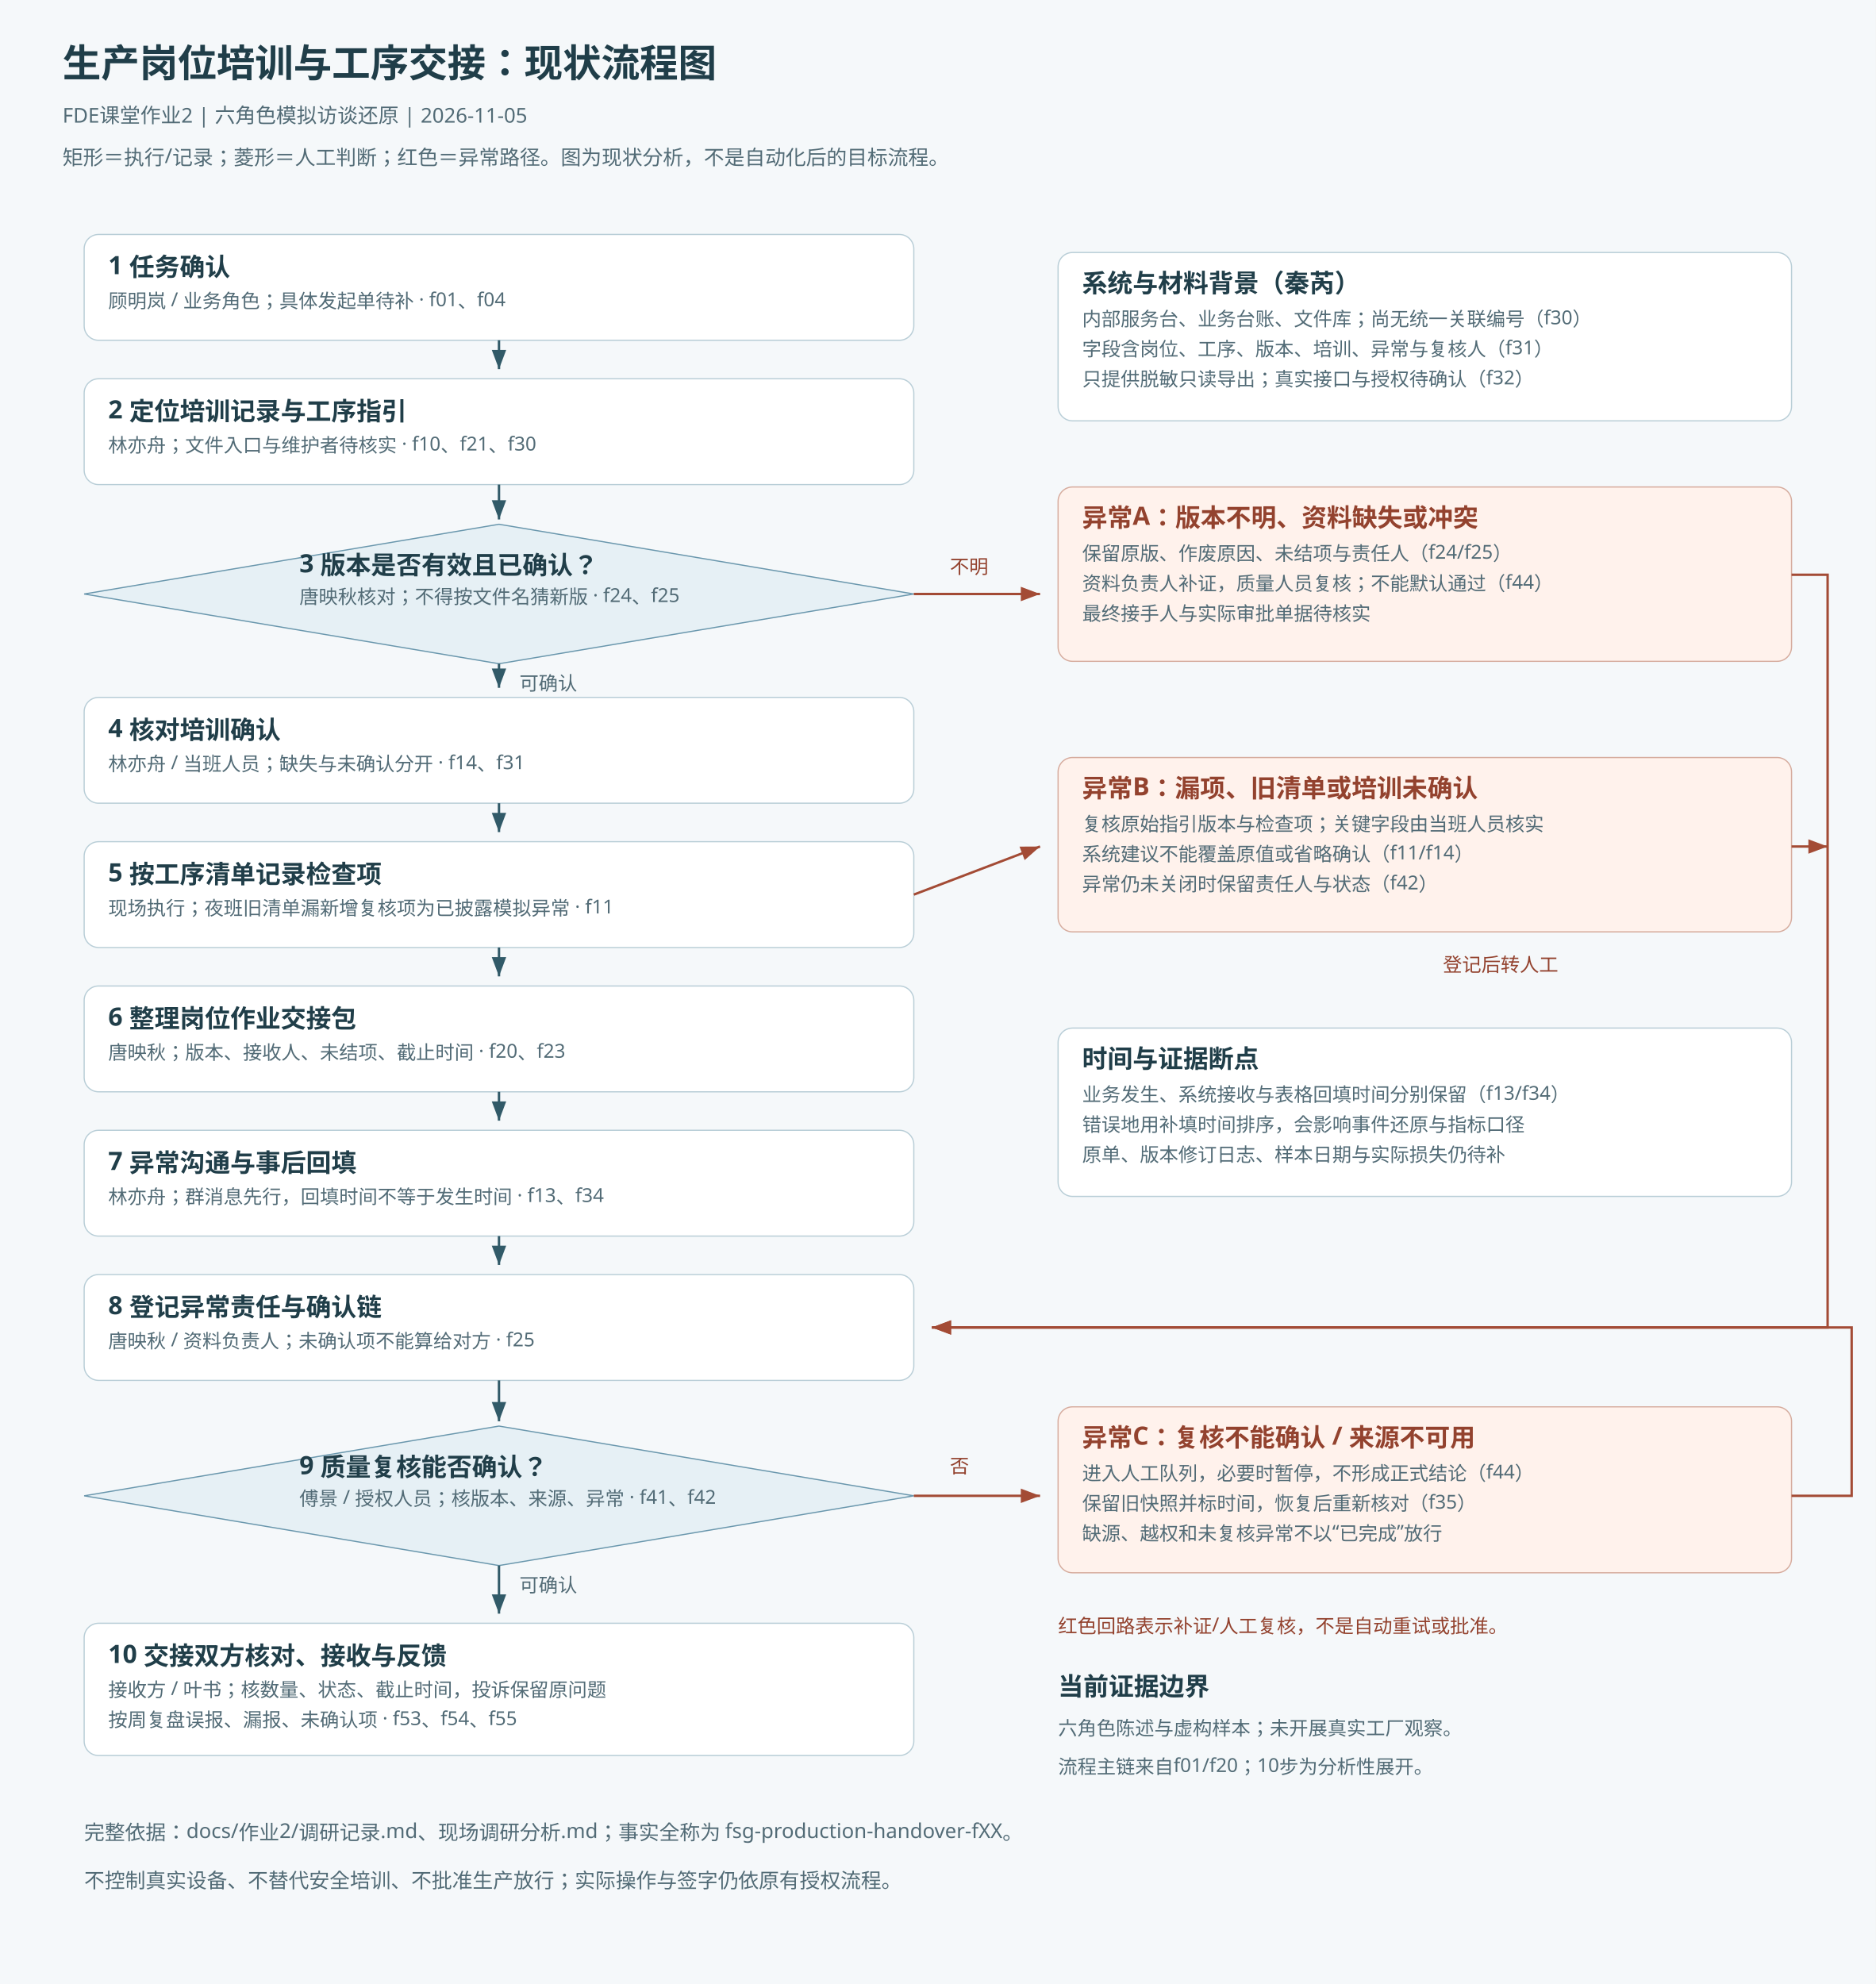
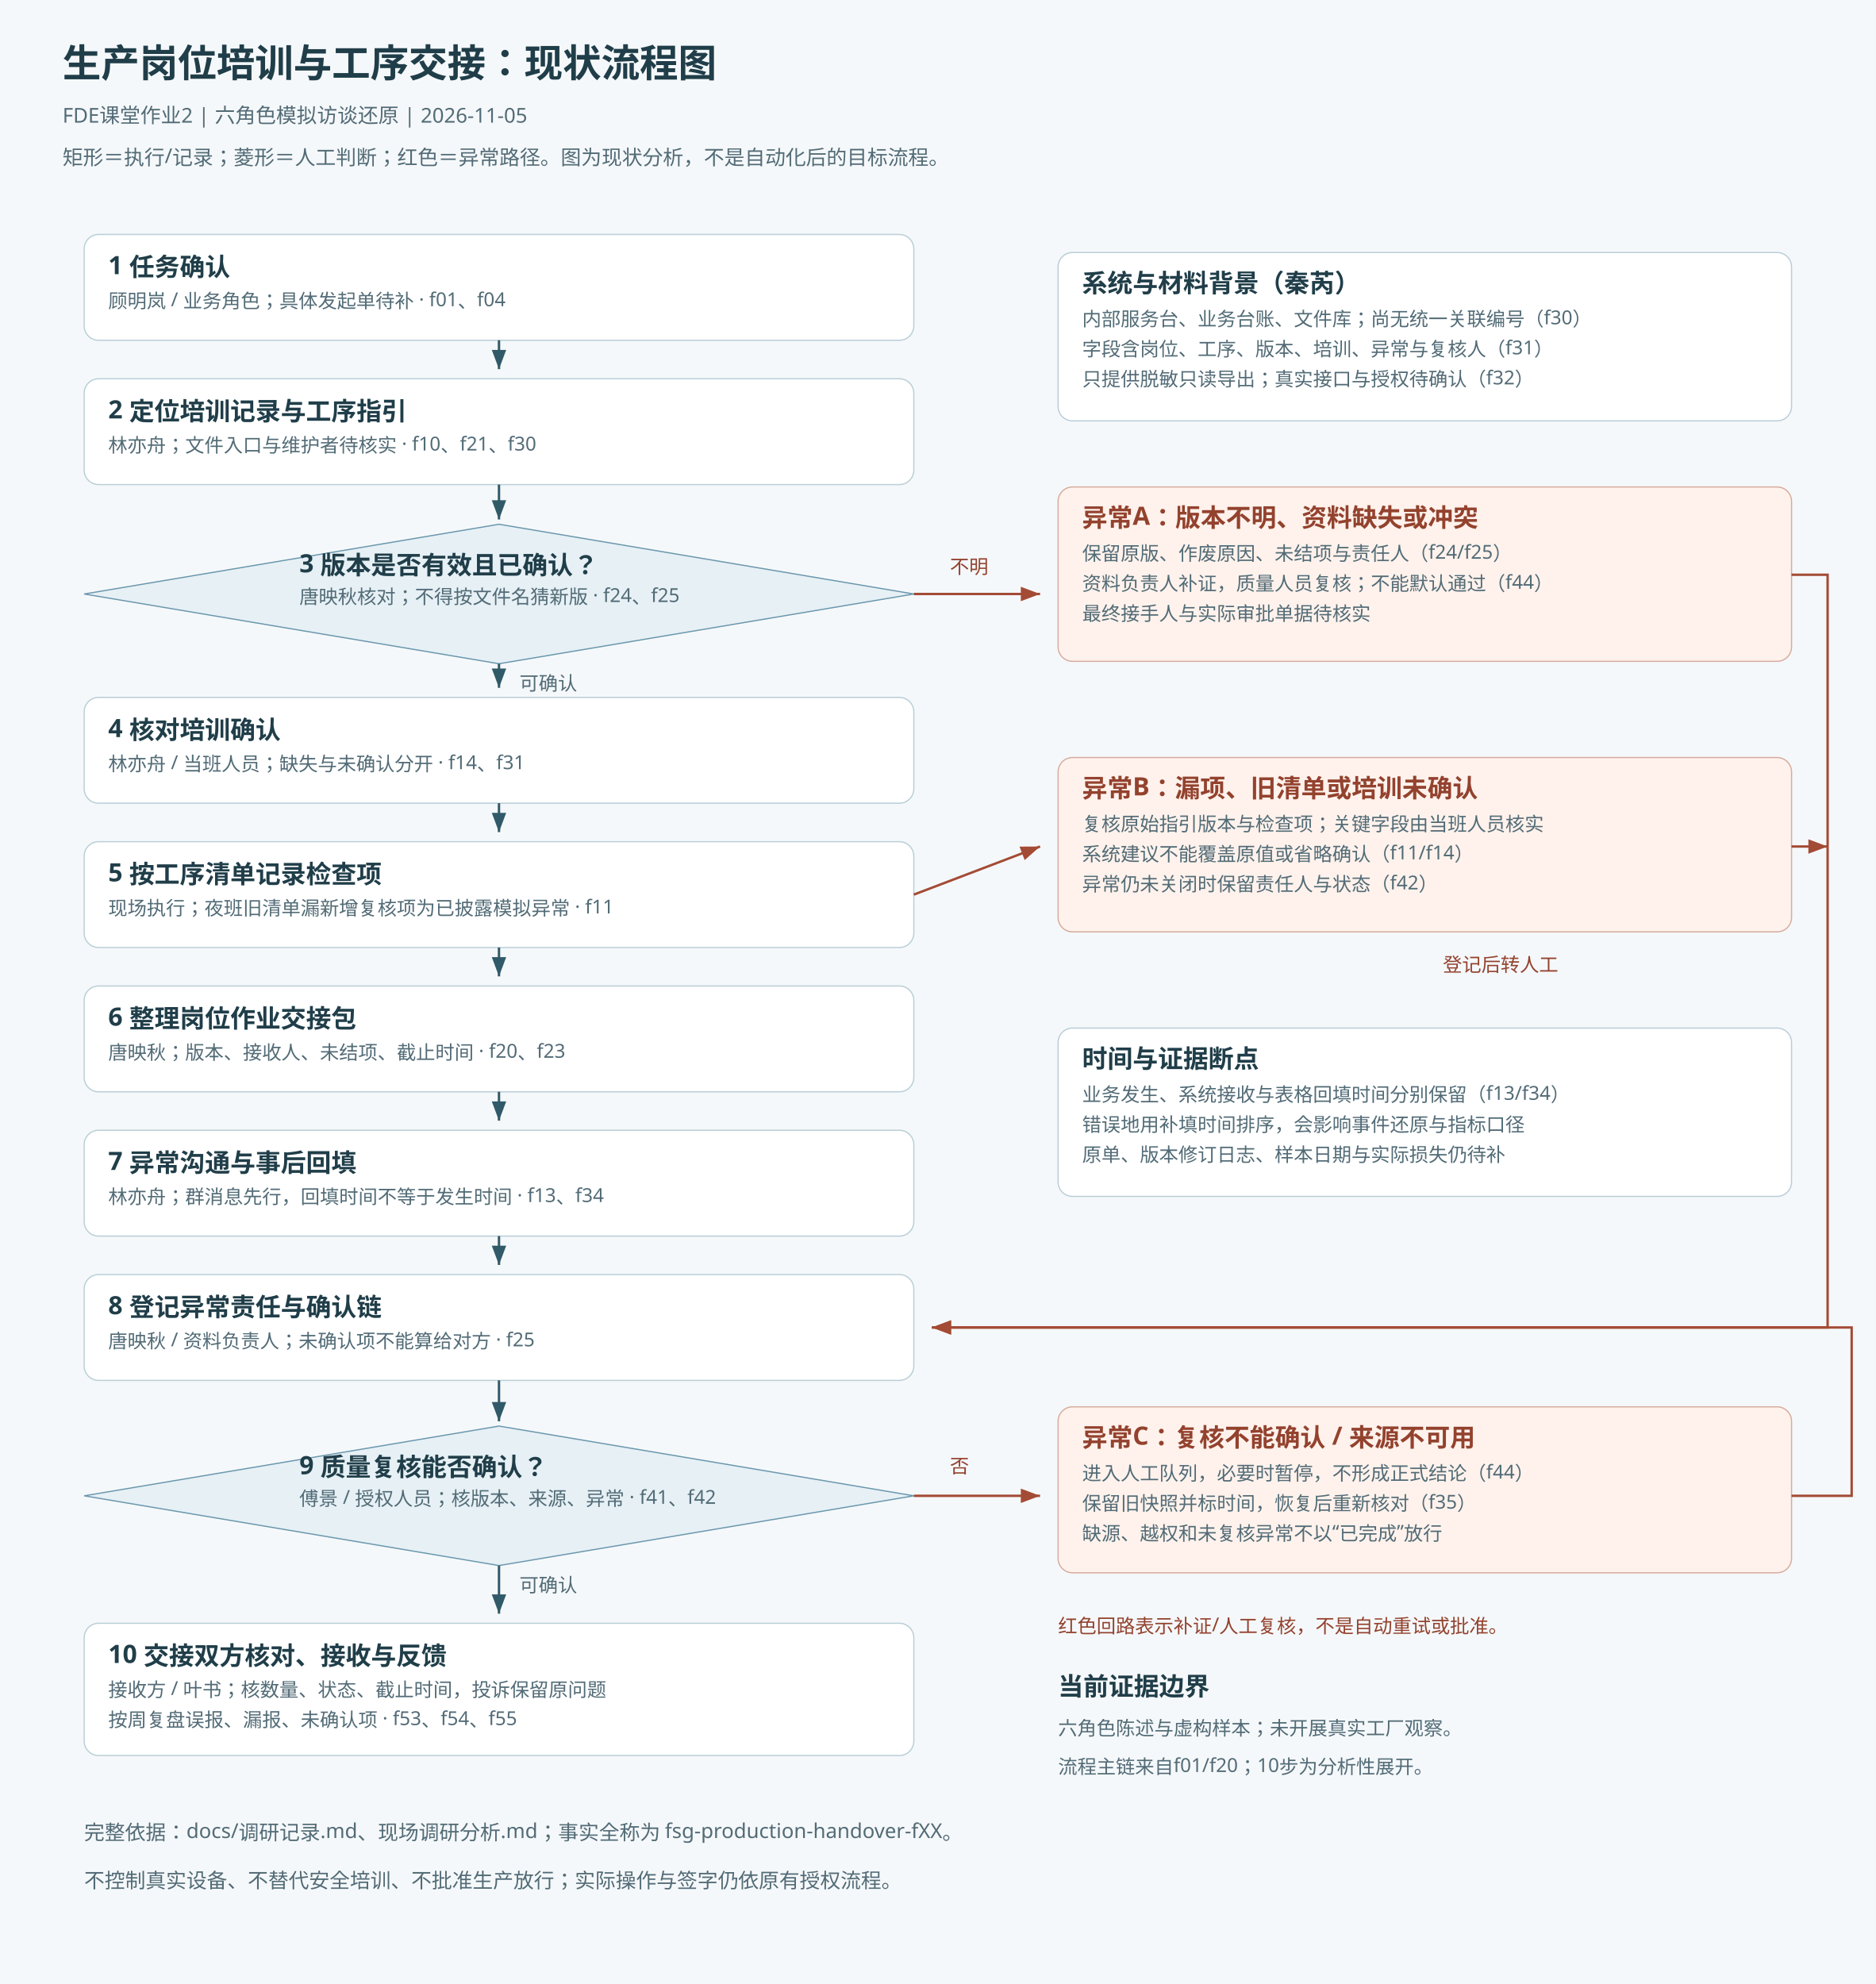
<svg xmlns="http://www.w3.org/2000/svg" width="1560" height="1650" viewBox="0 0 1560 1650">
  <defs>
    <marker id="arrow" markerWidth="10" markerHeight="10" refX="8" refY="3" orient="auto">
      <path d="M0,0 L8,3 L0,6" fill="#315a68" />
    </marker>
    <marker id="red" markerWidth="10" markerHeight="10" refX="8" refY="3" orient="auto">
      <path d="M0,0 L8,3 L0,6" fill="#a34b35" />
    </marker>
  </defs>
  <rect width="100%" height="100%" fill="#f5f8fa" />
  <style>text{font-family:"PingFang SC","Microsoft YaHei",sans-serif;fill:#203e49}.title{font-size:32px;font-weight:650}.sub{font-size:17px;fill:#526b76}.node{font-size:21px;font-weight:600}.meta{font-size:16px;fill:#526b76}.warn{fill:#93422e}.line{fill:none;stroke:#315a68;stroke-width:2;marker-end:url(#arrow)}.err{fill:none;stroke:#a34b35;stroke-width:2;marker-end:url(#red)}</style>
  <text x="52" y="64" class="title">生产岗位培训与工序交接：现状流程图</text>
  <text x="52" y="102" class="sub">FDE课堂作业2  |  六角色模拟访谈还原  |  2026-11-05</text>
  <text x="52" y="137" class="sub">矩形＝执行/记录；菱形＝人工判断；红色＝异常路径。图为现状分析，不是自动化后的目标流程。</text>
  <rect x="70" y="195" width="690" height="88" rx="12" fill="#fff" stroke="#b9ced7" />
  <text x="90" y="228" class="node">1 任务确认</text>
  <text x="90" y="256" class="meta">顾明岚 / 业务角色；具体发起单待补  ·  f01、f04</text>
  <rect x="70" y="315" width="690" height="88" rx="12" fill="#fff" stroke="#b9ced7" />
  <text x="90" y="348" class="node">2 定位培训记录与工序指引</text>
  <text x="90" y="376" class="meta">林亦舟；文件入口与维护者待核实  ·  f10、f21、f30</text>
  <polygon points="415,436.0 760.0,494 415,552.0 70.0,494" fill="#e6f0f5" stroke="#6a97ad" />
  <text x="249" y="476" class="node">3 版本是否有效且已确认？</text>
  <text x="249" y="502" class="meta">唐映秋核对；不得按文件名猜新版 · f24、f25</text>
  <rect x="70" y="580" width="690" height="88" rx="12" fill="#fff" stroke="#b9ced7" />
  <text x="90" y="613" class="node">4 核对培训确认</text>
  <text x="90" y="641" class="meta">林亦舟 / 当班人员；缺失与未确认分开  ·  f14、f31</text>
  <rect x="70" y="700" width="690" height="88" rx="12" fill="#fff" stroke="#b9ced7" />
  <text x="90" y="733" class="node">5 按工序清单记录检查项</text>
  <text x="90" y="761" class="meta">现场执行；夜班旧清单漏新增复核项为已披露模拟异常  ·  f11</text>
  <rect x="70" y="820" width="690" height="88" rx="12" fill="#fff" stroke="#b9ced7" />
  <text x="90" y="853" class="node">6 整理岗位作业交接包</text>
  <text x="90" y="881" class="meta">唐映秋；版本、接收人、未结项、截止时间  ·  f20、f23</text>
  <rect x="70" y="940" width="690" height="88" rx="12" fill="#fff" stroke="#b9ced7" />
  <text x="90" y="973" class="node">7 异常沟通与事后回填</text>
  <text x="90" y="1001" class="meta">林亦舟；群消息先行，回填时间不等于发生时间  ·  f13、f34</text>
  <rect x="70" y="1060" width="690" height="88" rx="12" fill="#fff" stroke="#b9ced7" />
  <text x="90" y="1093" class="node">8 登记异常责任与确认链</text>
  <text x="90" y="1121" class="meta">唐映秋 / 资料负责人；未确认项不能算给对方  ·  f25</text>
  <polygon points="415,1186.0 760.0,1244 415,1302.0 70.0,1244" fill="#e6f0f5" stroke="#6a97ad" />
  <text x="249" y="1226" class="node">9 质量复核能否确认？</text>
  <text x="249" y="1252" class="meta">傅景 / 授权人员；核版本、来源、异常 · f41、f42</text>
  <rect x="70" y="1350" width="690" height="110" rx="12" fill="#fff" stroke="#b9ced7" />
  <text x="90" y="1383" class="node">10 交接双方核对、接收与反馈</text>
  <text x="90" y="1411" class="meta">接收方 / 叶书；核数量、状态、截止时间，投诉保留原问题</text>
  <text x="90" y="1436" class="meta">按周复盘误报、漏报、未确认项  ·  f53、f54、f55</text>
  <path d="M415,283 L415,307" class="line" />
  <path d="M415,403 L415,432" class="line" />
  <path d="M415,552 L415,572" class="line" />
  <text x="432" y="574" class="meta">可确认</text>
  <path d="M415,668 L415,692" class="line" />
  <path d="M415,788 L415,812" class="line" />
  <path d="M415,908 L415,932" class="line" />
  <path d="M415,1028 L415,1052" class="line" />
  <path d="M415,1148 L415,1182" class="line" />
  <path d="M415,1302 L415,1342" class="line" />
  <text x="432" y="1324" class="meta">可确认</text>
  <rect x="880" y="210" width="610" height="140" rx="12" fill="#fff" stroke="#b9ced7" />
  <text x="900" y="243" class="node">系统与材料背景（秦芮）</text>
  <text x="900" y="271" class="meta">内部服务台、业务台账、文件库；尚无统一关联编号（f30）</text>
  <text x="900" y="296" class="meta">字段含岗位、工序、版本、培训、异常与复核人（f31）</text>
  <text x="900" y="321" class="meta">只提供脱敏只读导出；真实接口与授权待确认（f32）</text>
  <rect x="880" y="405" width="610" height="145" rx="12" fill="#fff2ec" stroke="#d6ac9e" />
  <text x="900" y="438" class="node warn">异常A：版本不明、资料缺失或冲突</text>
  <text x="900" y="466" class="meta">保留原版、作废原因、未结项与责任人（f24/f25）</text>
  <text x="900" y="491" class="meta">资料负责人补证，质量人员复核；不能默认通过（f44）</text>
  <text x="900" y="516" class="meta">最终接手人与实际审批单据待核实</text>
  <path d="M760,494 L865,494" class="err" />
  <text x="790" y="477" class="meta warn">不明</text>
  <path d="M1490,478 L1520,478 L1520,1104 L775,1104" class="err" />
  <text x="1200" y="808" class="meta warn">登记后转人工</text>
  <rect x="880" y="630" width="610" height="145" rx="12" fill="#fff2ec" stroke="#d6ac9e" />
  <text x="900" y="663" class="node warn">异常B：漏项、旧清单或培训未确认</text>
  <text x="900" y="691" class="meta">复核原始指引版本与检查项；关键字段由当班人员核实</text>
  <text x="900" y="716" class="meta">系统建议不能覆盖原值或省略确认（f11/f14）</text>
  <text x="900" y="741" class="meta">异常仍未关闭时保留责任人与状态（f42）</text>
  <path d="M760,744 L865,704" class="err" />
  <path d="M1490,704 L1520,704" class="err" />
  <rect x="880" y="855" width="610" height="140" rx="12" fill="#fff" stroke="#b9ced7" />
  <text x="900" y="888" class="node">时间与证据断点</text>
  <text x="900" y="916" class="meta">业务发生、系统接收与表格回填时间分别保留（f13/f34）</text>
  <text x="900" y="941" class="meta">错误地用补填时间排序，会影响事件还原与指标口径</text>
  <text x="900" y="966" class="meta">原单、版本修订日志、样本日期与实际损失仍待补</text>
  <rect x="880" y="1170" width="610" height="138" rx="12" fill="#fff2ec" stroke="#d6ac9e" />
  <text x="900" y="1203" class="node warn">异常C：复核不能确认 / 来源不可用</text>
  <text x="900" y="1231" class="meta">进入人工队列，必要时暂停，不形成正式结论（f44）</text>
  <text x="900" y="1256" class="meta">保留旧快照并标时间，恢复后重新核对（f35）</text>
  <text x="900" y="1281" class="meta">缺源、越权和未复核异常不以“已完成”放行</text>
  <path d="M760,1244 L865,1244" class="err" />
  <text x="790" y="1225" class="meta warn">否</text>
  <path d="M1490,1244 L1540,1244 L1540,1104 L775,1104" class="err" />
  <text x="880" y="1358" class="meta warn">红色回路表示补证/人工复核，不是自动重试或批准。</text>
  <text x="880" y="1410" class="node">当前证据边界</text>
  <text x="880" y="1443" class="meta">六角色陈述与虚构样本；未开展真实工厂观察。</text>
  <text x="880" y="1475" class="meta">流程主链来自f01/f20；10步为分析性展开。</text>
-   <text x="70" y="1530" class="sub">完整依据：docs/作业2/调研记录.md、现场调研分析.md；事实全称为 fsg-production-handover-fXX。</text>
+   <text x="70" y="1530" class="sub">完整依据：docs/调研记录.md、现场调研分析.md；事实全称为 fsg-production-handover-fXX。</text>
  <text x="70" y="1570" class="sub">不控制真实设备、不替代安全培训、不批准生产放行；实际操作与签字仍依原有授权流程。</text>
</svg>
